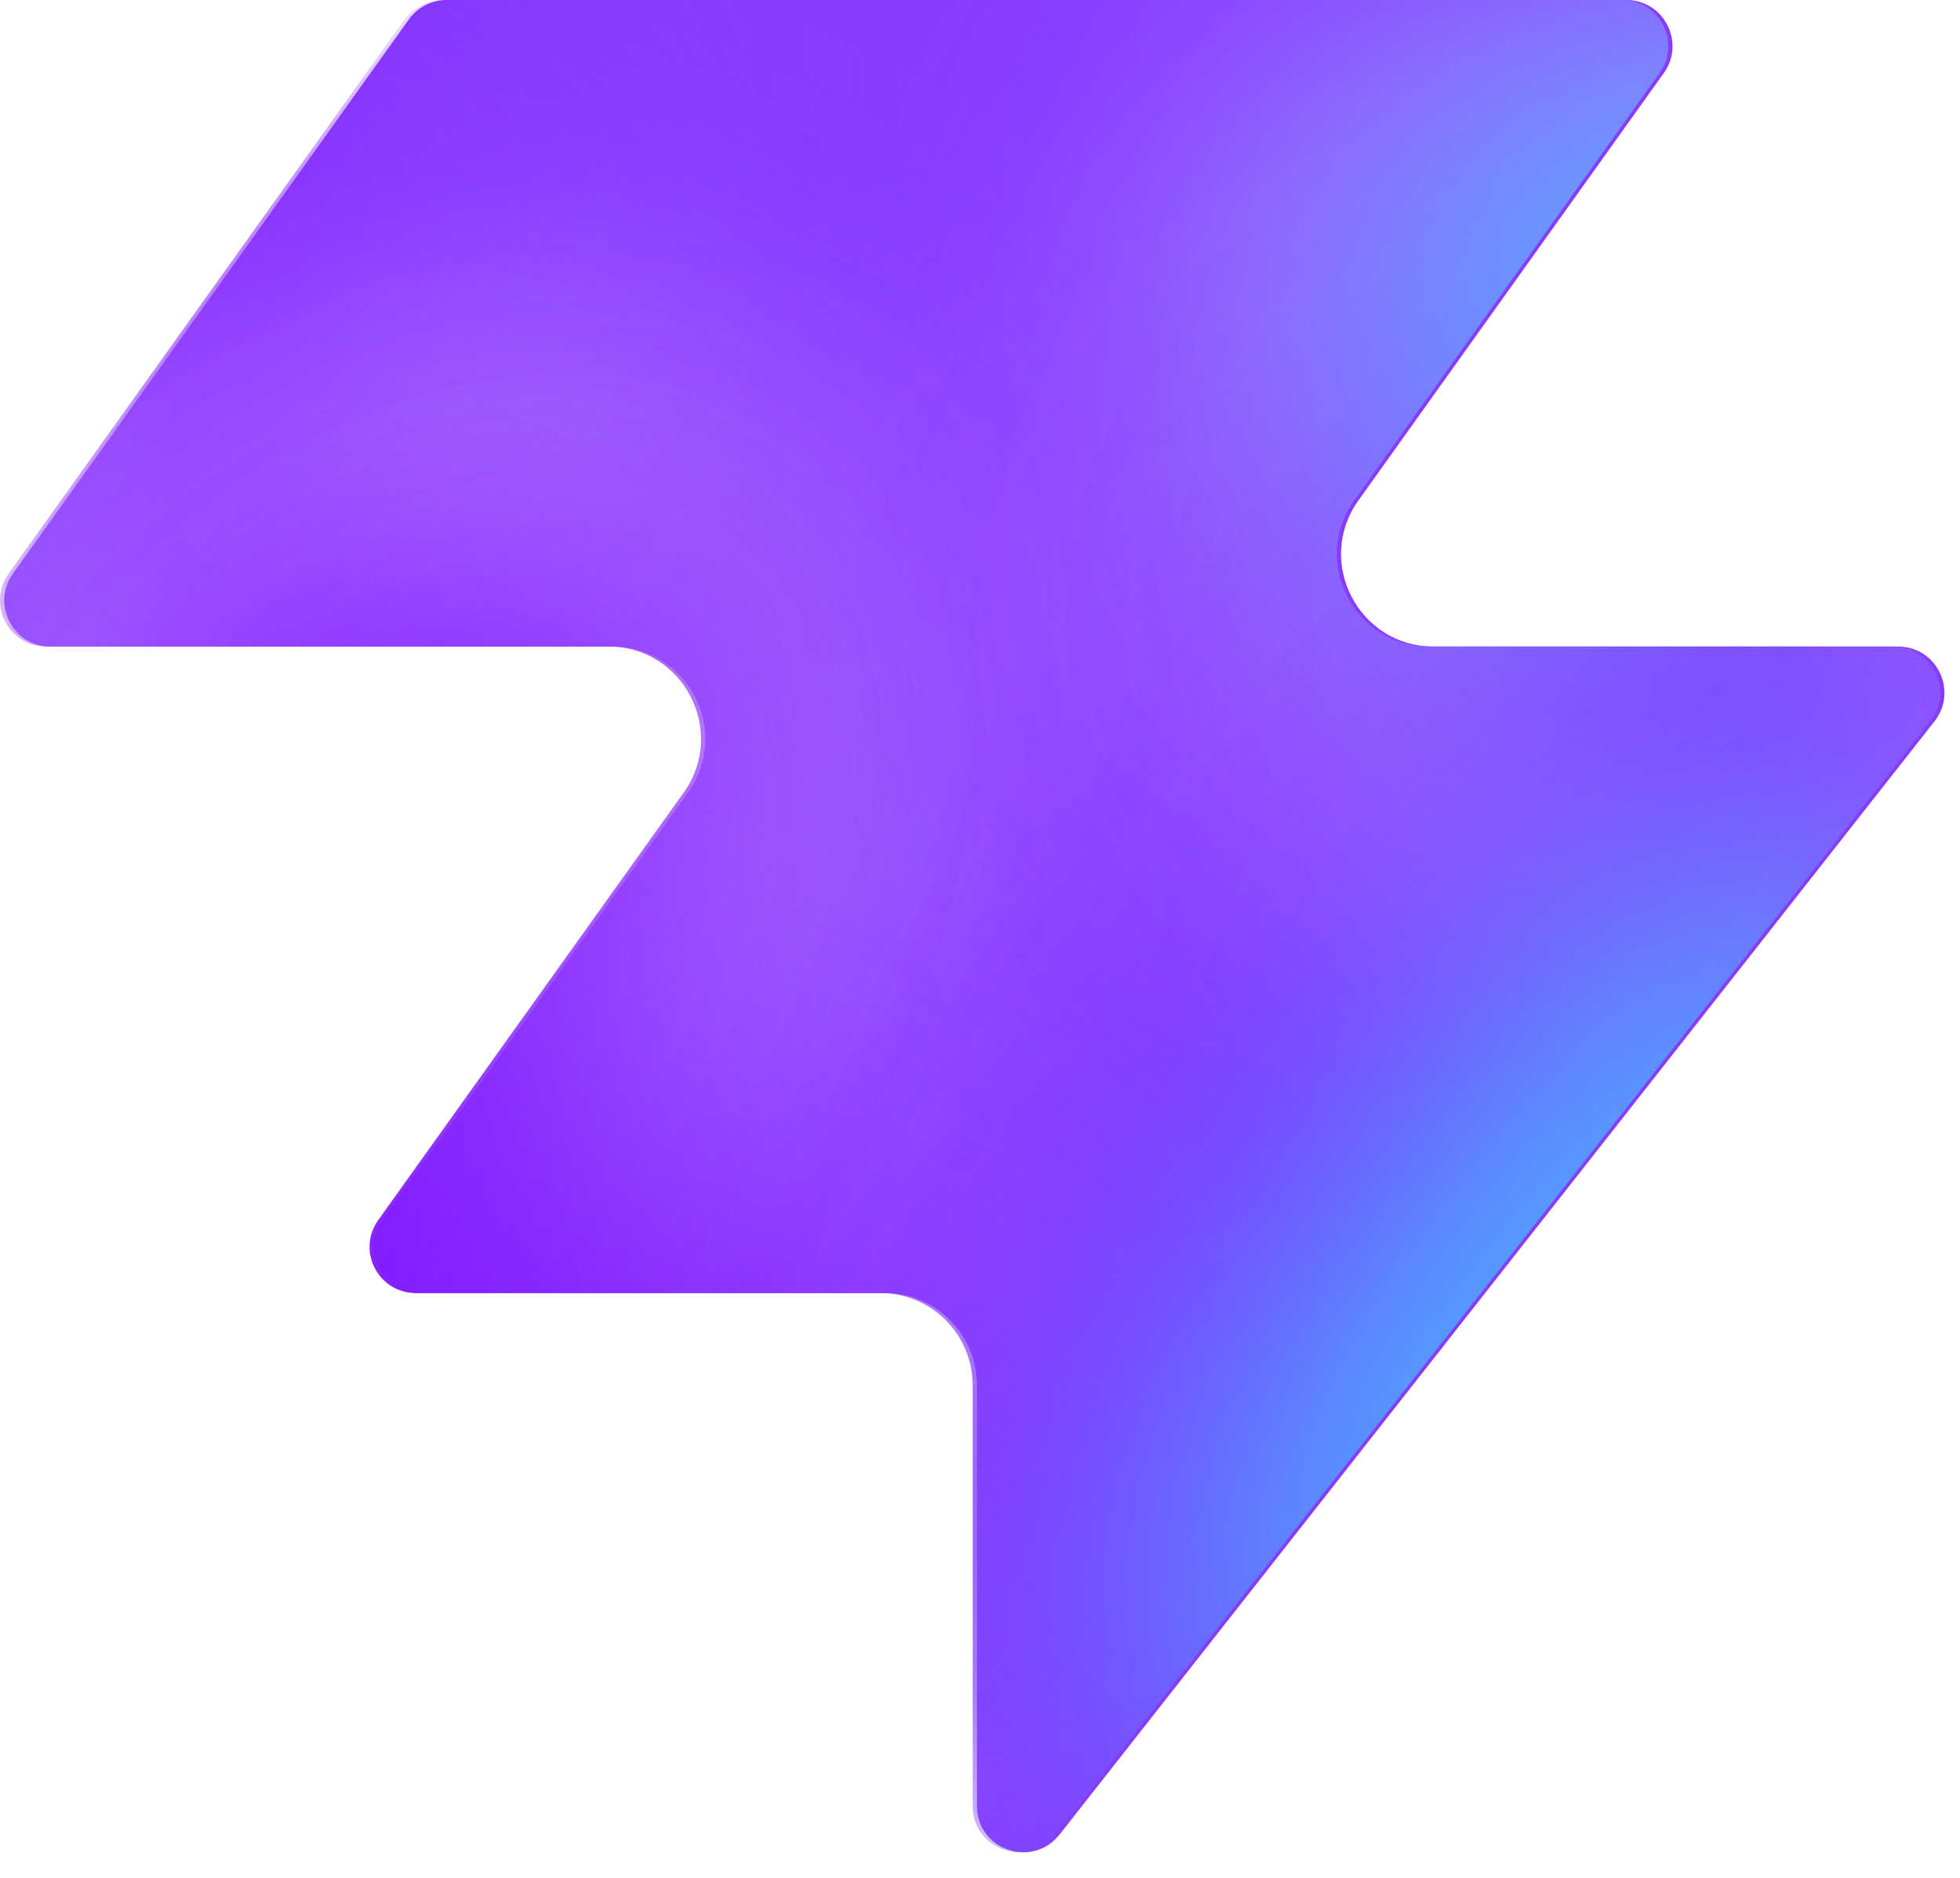
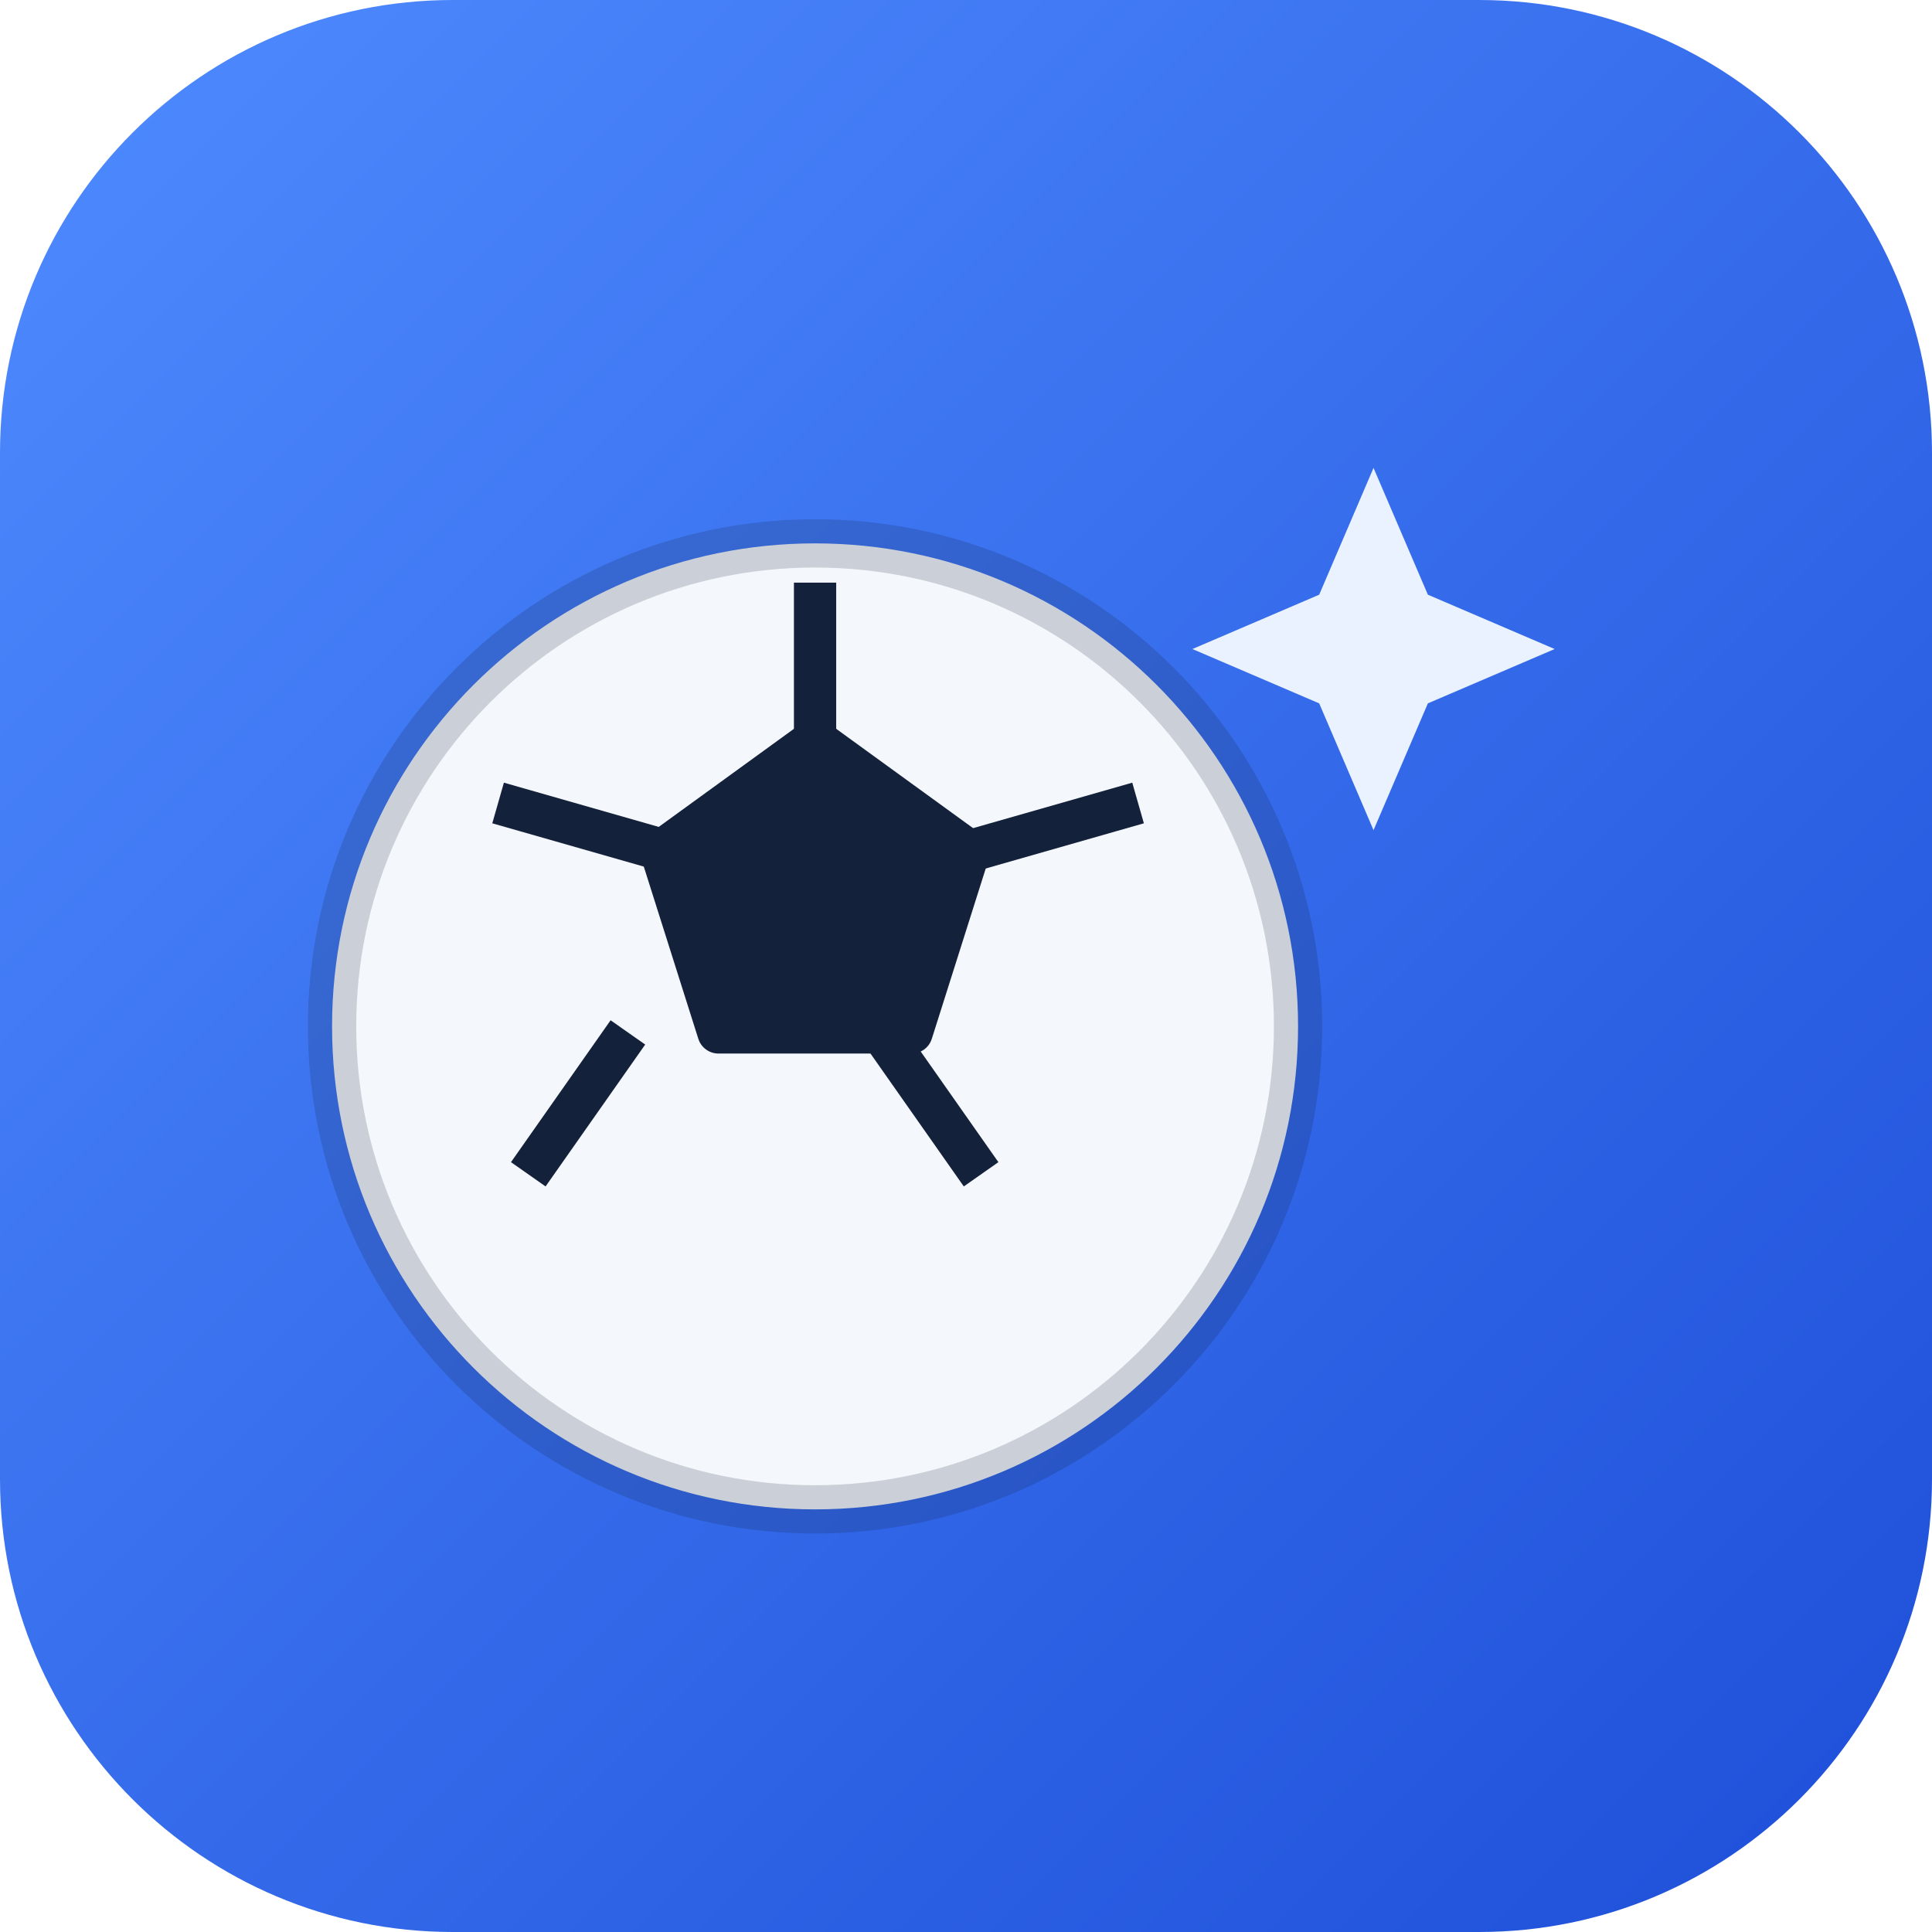
- <svg xmlns="http://www.w3.org/2000/svg" width="48" height="46" fill="none" viewBox="0 0 48 46">
-   <path fill="#863bff" d="M25.946 44.938c-.664.845-2.021.375-2.021-.698V33.937a2.26 2.26 0 0 0-2.262-2.262H10.287c-.92 0-1.456-1.04-.92-1.788l7.48-10.471c1.07-1.497 0-3.578-1.842-3.578H1.237c-.92 0-1.456-1.04-.92-1.788L10.013.474c.214-.297.556-.474.92-.474h28.894c.92 0 1.456 1.04.92 1.788l-7.48 10.471c-1.07 1.498 0 3.579 1.842 3.579h11.377c.943 0 1.473 1.088.89 1.83L25.947 44.94z" style="fill:#863bff;fill:color(display-p3 .525 .23 1);fill-opacity:1" />
-   <mask id="a" width="48" height="46" x="0" y="0" maskUnits="userSpaceOnUse" style="mask-type:alpha">
-     <path fill="#000" d="M25.842 44.938c-.664.844-2.021.375-2.021-.698V33.937a2.26 2.26 0 0 0-2.262-2.262H10.183c-.92 0-1.456-1.04-.92-1.788l7.48-10.471c1.07-1.498 0-3.579-1.842-3.579H1.133c-.92 0-1.456-1.04-.92-1.787L9.91.473c.214-.297.556-.474.92-.474h28.894c.92 0 1.456 1.04.92 1.788l-7.48 10.471c-1.07 1.498 0 3.578 1.842 3.578h11.377c.943 0 1.473 1.088.89 1.832L25.843 44.94z" style="fill:#000;fill-opacity:1" />
-   </mask>
-   <g mask="url(#a)">
-     <g filter="url(#b)">
-       <ellipse cx="5.508" cy="14.704" fill="#ede6ff" rx="5.508" ry="14.704" style="fill:#ede6ff;fill:color(display-p3 .927 .903 1);fill-opacity:1" transform="matrix(.00324 1 1 -.00324 -4.47 31.516)" />
-     </g>
-     <g filter="url(#c)">
-       <ellipse cx="10.399" cy="29.851" fill="#ede6ff" rx="10.399" ry="29.851" style="fill:#ede6ff;fill:color(display-p3 .927 .903 1);fill-opacity:1" transform="matrix(.00324 1 1 -.00324 -39.328 7.883)" />
-     </g>
-     <g filter="url(#d)">
-       <ellipse cx="5.508" cy="30.487" fill="#7e14ff" rx="5.508" ry="30.487" style="fill:#7e14ff;fill:color(display-p3 .492 .077 1);fill-opacity:1" transform="rotate(89.814 -25.913 -14.639)scale(1 -1)" />
-     </g>
-     <g filter="url(#e)">
-       <ellipse cx="5.508" cy="30.599" fill="#7e14ff" rx="5.508" ry="30.599" style="fill:#7e14ff;fill:color(display-p3 .492 .077 1);fill-opacity:1" transform="rotate(89.814 -32.644 -3.334)scale(1 -1)" />
-     </g>
-     <g filter="url(#f)">
-       <ellipse cx="5.508" cy="30.599" fill="#7e14ff" rx="5.508" ry="30.599" style="fill:#7e14ff;fill:color(display-p3 .492 .077 1);fill-opacity:1" transform="matrix(.00324 1 1 -.00324 -34.34 30.47)" />
-     </g>
-     <g filter="url(#g)">
-       <ellipse cx="14.072" cy="22.078" fill="#ede6ff" rx="14.072" ry="22.078" style="fill:#ede6ff;fill:color(display-p3 .927 .903 1);fill-opacity:1" transform="rotate(93.35 24.506 48.493)scale(-1 1)" />
-     </g>
-     <g filter="url(#h)">
-       <ellipse cx="3.47" cy="21.501" fill="#7e14ff" rx="3.47" ry="21.501" style="fill:#7e14ff;fill:color(display-p3 .492 .077 1);fill-opacity:1" transform="rotate(89.009 28.708 47.59)scale(-1 1)" />
-     </g>
-     <g filter="url(#i)">
-       <ellipse cx="3.47" cy="21.501" fill="#7e14ff" rx="3.47" ry="21.501" style="fill:#7e14ff;fill:color(display-p3 .492 .077 1);fill-opacity:1" transform="rotate(89.009 28.708 47.59)scale(-1 1)" />
-     </g>
-     <g filter="url(#j)">
-       <ellipse cx=".387" cy="8.972" fill="#7e14ff" rx="4.407" ry="29.108" style="fill:#7e14ff;fill:color(display-p3 .492 .077 1);fill-opacity:1" transform="rotate(39.51 .387 8.972)" />
-     </g>
-     <g filter="url(#k)">
-       <ellipse cx="47.523" cy="-6.092" fill="#7e14ff" rx="4.407" ry="29.108" style="fill:#7e14ff;fill:color(display-p3 .492 .077 1);fill-opacity:1" transform="rotate(37.892 47.523 -6.092)" />
-     </g>
-     <g filter="url(#l)">
-       <ellipse cx="41.412" cy="6.333" fill="#47bfff" rx="5.971" ry="9.665" style="fill:#47bfff;fill:color(display-p3 .28 .748 1);fill-opacity:1" transform="rotate(37.892 41.412 6.333)" />
-     </g>
-     <g filter="url(#m)">
-       <ellipse cx="-1.879" cy="38.332" fill="#7e14ff" rx="4.407" ry="29.108" style="fill:#7e14ff;fill:color(display-p3 .492 .077 1);fill-opacity:1" transform="rotate(37.892 -1.88 38.332)" />
-     </g>
-     <g filter="url(#n)">
-       <ellipse cx="-1.879" cy="38.332" fill="#7e14ff" rx="4.407" ry="29.108" style="fill:#7e14ff;fill:color(display-p3 .492 .077 1);fill-opacity:1" transform="rotate(37.892 -1.88 38.332)" />
-     </g>
-     <g filter="url(#o)">
-       <ellipse cx="35.651" cy="29.907" fill="#7e14ff" rx="4.407" ry="29.108" style="fill:#7e14ff;fill:color(display-p3 .492 .077 1);fill-opacity:1" transform="rotate(37.892 35.651 29.907)" />
-     </g>
-     <g filter="url(#p)">
-       <ellipse cx="38.418" cy="32.4" fill="#47bfff" rx="5.971" ry="15.297" style="fill:#47bfff;fill:color(display-p3 .28 .748 1);fill-opacity:1" transform="rotate(37.892 38.418 32.4)" />
-     </g>
+ <svg xmlns="http://www.w3.org/2000/svg" width="64" height="64" viewBox="0 0 64 64" fill="none">
+   <defs>
+     <linearGradient id="bg" x1="0" y1="0" x2="64" y2="64" gradientUnits="userSpaceOnUse">
+       <stop offset="0" stop-color="#4f8bff" />
+       <stop offset="1" stop-color="#1d4ed8" />
+     </linearGradient>
+   </defs>
+   <rect width="64" height="64" rx="15" fill="url(#bg)" />
+   <circle cx="27" cy="34" r="16" fill="#f4f7fb" />
+   <g stroke="#13213b" stroke-width="1.4" stroke-linejoin="round">
+     <path d="M27 24.5l5.1 3.7-1.9 6-6.4 0-1.9-6z" fill="#13213b" />
+     <path d="M27 24.5v-5.2M32.1 28.2l5.6-1.6M29.2 34.2l3.3 4.7M20.8 34.2l-3.3 4.7M22.1 28.2l-5.6-1.6" />
  </g>
-   <defs>
-     <filter id="b" width="60.045" height="41.654" x="-19.77" y="16.149" color-interpolation-filters="sRGB" filterUnits="userSpaceOnUse">
-       <feFlood flood-opacity="0" result="BackgroundImageFix" />
-       <feBlend in="SourceGraphic" in2="BackgroundImageFix" result="shape" />
-       <feGaussianBlur result="effect1_foregroundBlur_2002_17158" stdDeviation="7.659" />
-     </filter>
-     <filter id="c" width="90.34" height="51.437" x="-54.613" y="-7.533" color-interpolation-filters="sRGB" filterUnits="userSpaceOnUse">
-       <feFlood flood-opacity="0" result="BackgroundImageFix" />
-       <feBlend in="SourceGraphic" in2="BackgroundImageFix" result="shape" />
-       <feGaussianBlur result="effect1_foregroundBlur_2002_17158" stdDeviation="7.659" />
-     </filter>
-     <filter id="d" width="79.355" height="29.4" x="-49.64" y="2.03" color-interpolation-filters="sRGB" filterUnits="userSpaceOnUse">
-       <feFlood flood-opacity="0" result="BackgroundImageFix" />
-       <feBlend in="SourceGraphic" in2="BackgroundImageFix" result="shape" />
-       <feGaussianBlur result="effect1_foregroundBlur_2002_17158" stdDeviation="4.596" />
-     </filter>
-     <filter id="e" width="79.579" height="29.4" x="-45.045" y="20.029" color-interpolation-filters="sRGB" filterUnits="userSpaceOnUse">
-       <feFlood flood-opacity="0" result="BackgroundImageFix" />
-       <feBlend in="SourceGraphic" in2="BackgroundImageFix" result="shape" />
-       <feGaussianBlur result="effect1_foregroundBlur_2002_17158" stdDeviation="4.596" />
-     </filter>
-     <filter id="f" width="79.579" height="29.4" x="-43.513" y="21.178" color-interpolation-filters="sRGB" filterUnits="userSpaceOnUse">
-       <feFlood flood-opacity="0" result="BackgroundImageFix" />
-       <feBlend in="SourceGraphic" in2="BackgroundImageFix" result="shape" />
-       <feGaussianBlur result="effect1_foregroundBlur_2002_17158" stdDeviation="4.596" />
-     </filter>
-     <filter id="g" width="74.749" height="58.852" x="15.756" y="-17.901" color-interpolation-filters="sRGB" filterUnits="userSpaceOnUse">
-       <feFlood flood-opacity="0" result="BackgroundImageFix" />
-       <feBlend in="SourceGraphic" in2="BackgroundImageFix" result="shape" />
-       <feGaussianBlur result="effect1_foregroundBlur_2002_17158" stdDeviation="7.659" />
-     </filter>
-     <filter id="h" width="61.377" height="25.362" x="23.548" y="2.284" color-interpolation-filters="sRGB" filterUnits="userSpaceOnUse">
-       <feFlood flood-opacity="0" result="BackgroundImageFix" />
-       <feBlend in="SourceGraphic" in2="BackgroundImageFix" result="shape" />
-       <feGaussianBlur result="effect1_foregroundBlur_2002_17158" stdDeviation="4.596" />
-     </filter>
-     <filter id="i" width="61.377" height="25.362" x="23.548" y="2.284" color-interpolation-filters="sRGB" filterUnits="userSpaceOnUse">
-       <feFlood flood-opacity="0" result="BackgroundImageFix" />
-       <feBlend in="SourceGraphic" in2="BackgroundImageFix" result="shape" />
-       <feGaussianBlur result="effect1_foregroundBlur_2002_17158" stdDeviation="4.596" />
-     </filter>
-     <filter id="j" width="56.045" height="63.649" x="-27.636" y="-22.853" color-interpolation-filters="sRGB" filterUnits="userSpaceOnUse">
-       <feFlood flood-opacity="0" result="BackgroundImageFix" />
-       <feBlend in="SourceGraphic" in2="BackgroundImageFix" result="shape" />
-       <feGaussianBlur result="effect1_foregroundBlur_2002_17158" stdDeviation="4.596" />
-     </filter>
-     <filter id="k" width="54.814" height="64.646" x="20.116" y="-38.415" color-interpolation-filters="sRGB" filterUnits="userSpaceOnUse">
-       <feFlood flood-opacity="0" result="BackgroundImageFix" />
-       <feBlend in="SourceGraphic" in2="BackgroundImageFix" result="shape" />
-       <feGaussianBlur result="effect1_foregroundBlur_2002_17158" stdDeviation="4.596" />
-     </filter>
-     <filter id="l" width="33.541" height="35.313" x="24.641" y="-11.323" color-interpolation-filters="sRGB" filterUnits="userSpaceOnUse">
-       <feFlood flood-opacity="0" result="BackgroundImageFix" />
-       <feBlend in="SourceGraphic" in2="BackgroundImageFix" result="shape" />
-       <feGaussianBlur result="effect1_foregroundBlur_2002_17158" stdDeviation="4.596" />
-     </filter>
-     <filter id="m" width="54.814" height="64.646" x="-29.286" y="6.009" color-interpolation-filters="sRGB" filterUnits="userSpaceOnUse">
-       <feFlood flood-opacity="0" result="BackgroundImageFix" />
-       <feBlend in="SourceGraphic" in2="BackgroundImageFix" result="shape" />
-       <feGaussianBlur result="effect1_foregroundBlur_2002_17158" stdDeviation="4.596" />
-     </filter>
-     <filter id="n" width="54.814" height="64.646" x="-29.286" y="6.009" color-interpolation-filters="sRGB" filterUnits="userSpaceOnUse">
-       <feFlood flood-opacity="0" result="BackgroundImageFix" />
-       <feBlend in="SourceGraphic" in2="BackgroundImageFix" result="shape" />
-       <feGaussianBlur result="effect1_foregroundBlur_2002_17158" stdDeviation="4.596" />
-     </filter>
-     <filter id="o" width="54.814" height="64.646" x="8.244" y="-2.416" color-interpolation-filters="sRGB" filterUnits="userSpaceOnUse">
-       <feFlood flood-opacity="0" result="BackgroundImageFix" />
-       <feBlend in="SourceGraphic" in2="BackgroundImageFix" result="shape" />
-       <feGaussianBlur result="effect1_foregroundBlur_2002_17158" stdDeviation="4.596" />
-     </filter>
-     <filter id="p" width="39.409" height="43.623" x="18.713" y="10.588" color-interpolation-filters="sRGB" filterUnits="userSpaceOnUse">
-       <feFlood flood-opacity="0" result="BackgroundImageFix" />
-       <feBlend in="SourceGraphic" in2="BackgroundImageFix" result="shape" />
-       <feGaussianBlur result="effect1_foregroundBlur_2002_17158" stdDeviation="4.596" />
-     </filter>
-   </defs>
+   <circle cx="27" cy="34" r="16" fill="none" stroke="#13213b" stroke-opacity="0.18" stroke-width="1.6" />
+   <path d="M45.5 15.5l1.8 4.2 4.2 1.8-4.2 1.8-1.8 4.2-1.8-4.2-4.2-1.8 4.2-1.8z" fill="#eaf2ff" />
</svg>
